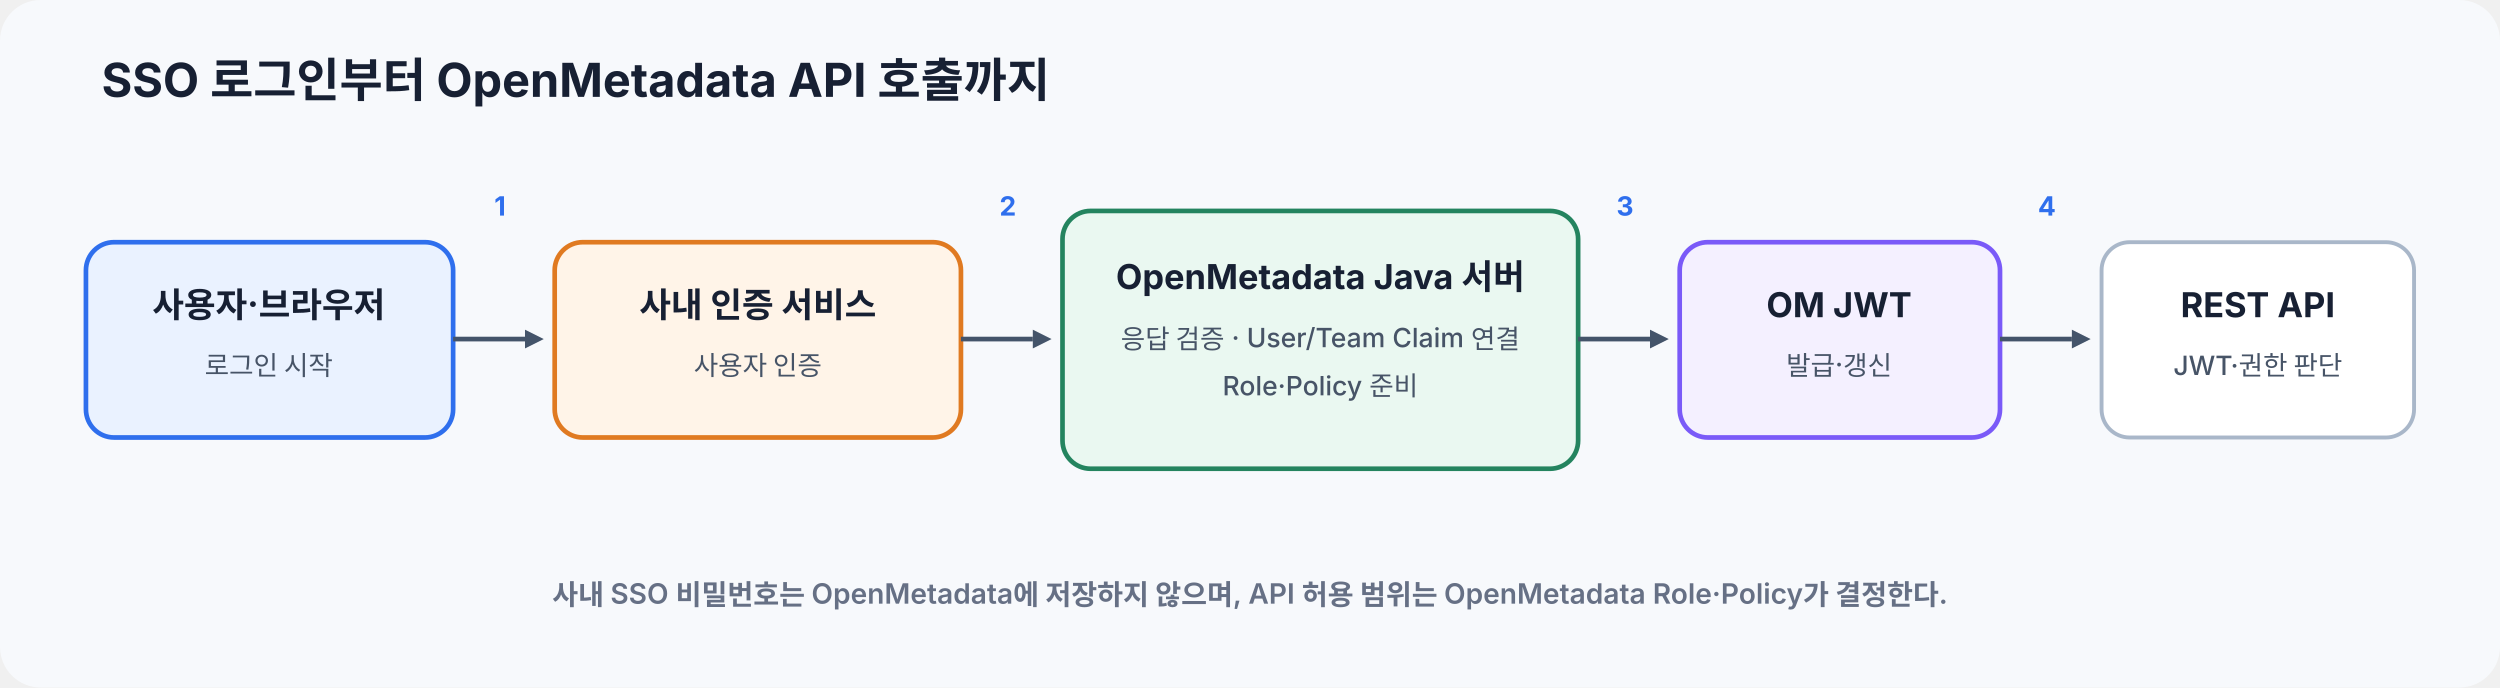
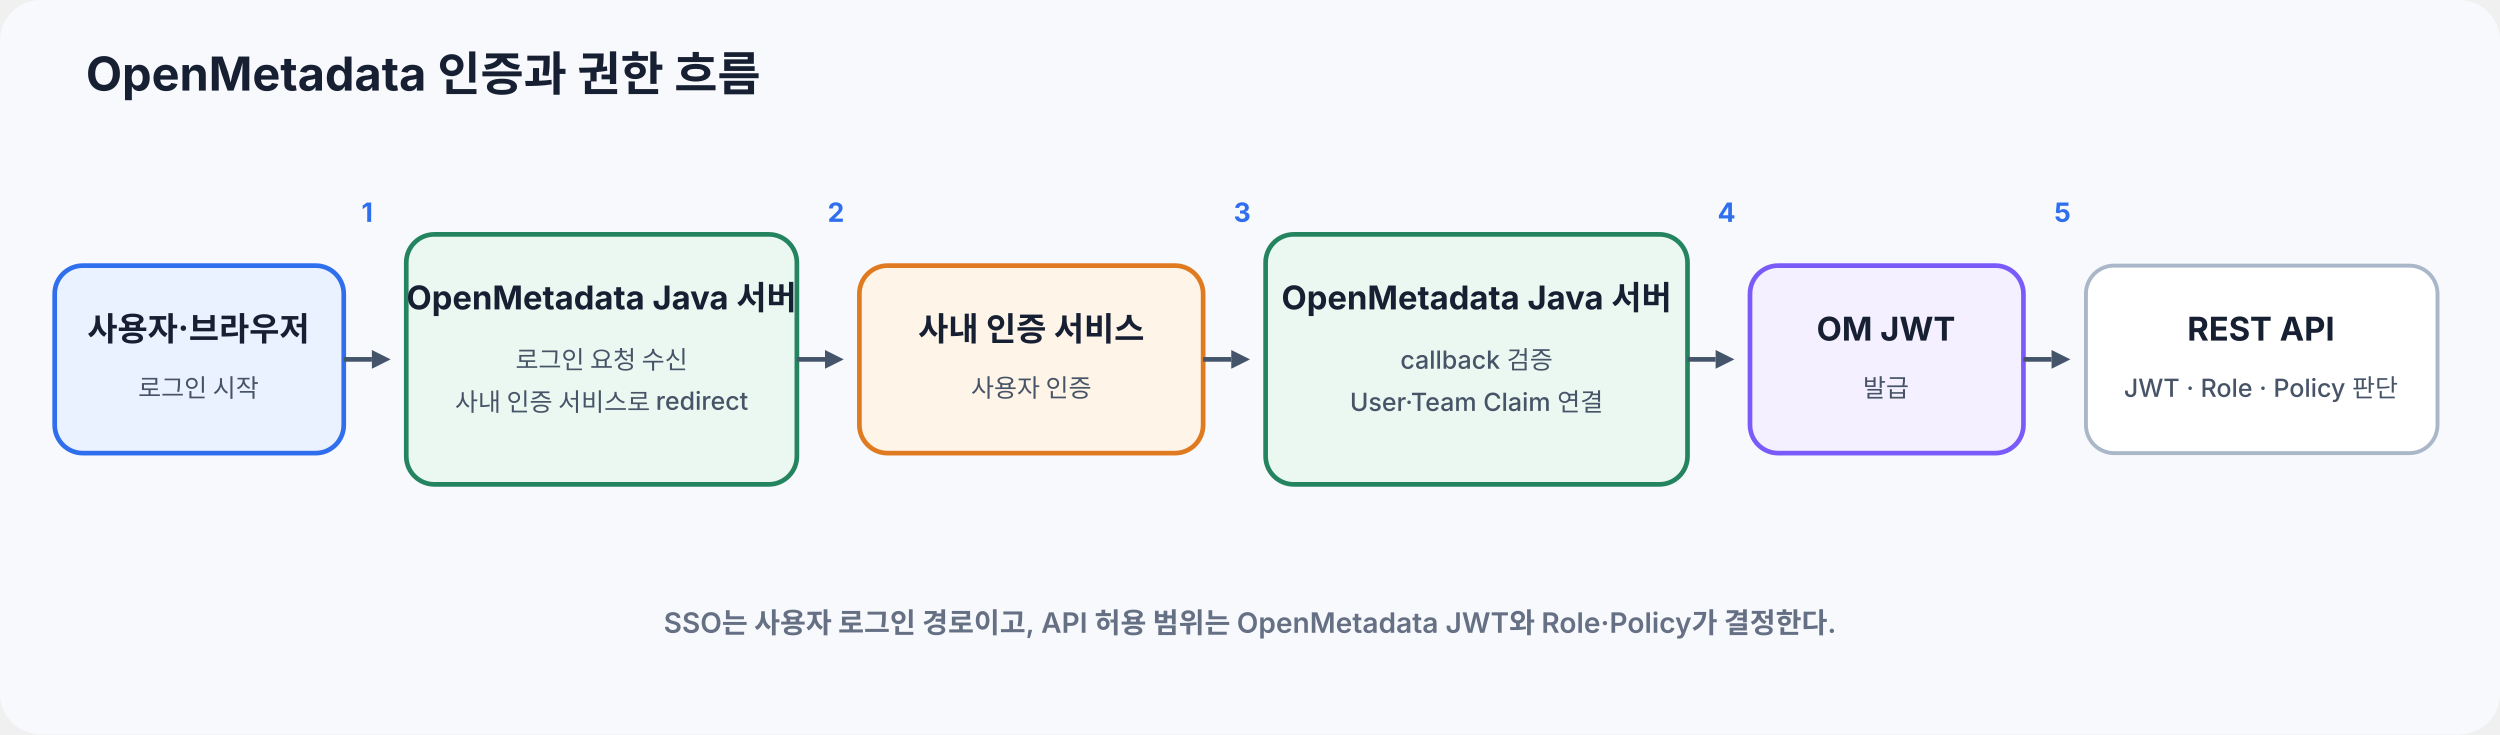
- <svg xmlns="http://www.w3.org/2000/svg" width="1600" height="440" viewBox="0 0 1600 440" role="img" aria-labelledby="title desc">
+ <svg xmlns="http://www.w3.org/2000/svg" width="1600" height="470" viewBox="0 0 1600 470" role="img" aria-labelledby="title desc">
  <defs>
-     <marker id="arrow" markerWidth="12" markerHeight="12" refX="10" refY="6" orient="auto">
-       <path d="M0,0 L12,6 L0,12 Z" fill="#44546A" />
-     </marker>
    <style>
      .bg { fill:#F7F9FC; }
      .user { fill:#EAF2FF; stroke:#2F6FED; stroke-width:3; }
+       .server { fill:#EAF8F1; stroke:#24845F; stroke-width:3; }
      .sso { fill:#FFF4E8; stroke:#E07A21; stroke-width:3; }
-       .server { fill:#EAF8F1; stroke:#24845F; stroke-width:3; }
      .token { fill:#F4F0FF; stroke:#7A5AF8; stroke-width:3; }
      .api { fill:#FFFFFF; stroke:#A9B7C9; stroke-width:2.5; }
      .line { stroke:#44546A; stroke-width:3; fill:none; }
      .arrowHead { fill:#44546A; }
      .title { font:700 30px -apple-system,BlinkMacSystemFont,"Segoe UI","Noto Sans KR",sans-serif; fill:#172033; }
-       .label { font:700 22px -apple-system,BlinkMacSystemFont,"Segoe UI","Noto Sans KR",sans-serif; fill:#172033; }
-       .small { font:500 17px -apple-system,BlinkMacSystemFont,"Segoe UI","Noto Sans KR",sans-serif; fill:#475467; }
+       .label { font:700 21px -apple-system,BlinkMacSystemFont,"Segoe UI","Noto Sans KR",sans-serif; fill:#172033; }
+       .small { font:500 16px -apple-system,BlinkMacSystemFont,"Segoe UI","Noto Sans KR",sans-serif; fill:#475467; }
      .step { font:700 17px -apple-system,BlinkMacSystemFont,"Segoe UI","Noto Sans KR",sans-serif; fill:#2F6FED; }
      .note { font:600 18px -apple-system,BlinkMacSystemFont,"Segoe UI","Noto Sans KR",sans-serif; fill:#667085; }
    </style>
  </defs>
-   <rect class="bg" width="1600" height="440" rx="26" />
-   <text class="title" x="65" y="62">SSO 로그인부터 OpenMetadata API 호출까지</text>
-   <rect class="user" x="55" y="155" width="235" height="125" rx="18" />
-   <text class="label" x="172" y="203" text-anchor="middle">사용자·브라우저</text>
-   <text class="small" x="172" y="240" text-anchor="middle">로그인 시작</text>
-   <path class="line" d="M290 217 H336" />
-   <polygon class="arrowHead" points="348,217 336,211 336,223" />
-   <text class="step" x="320" y="138" text-anchor="middle">1</text>
-   <rect class="sso" x="355" y="155" width="260" height="125" rx="18" />
-   <text class="label" x="485" y="203" text-anchor="middle">사내 인증 서비스</text>
-   <text class="small" x="485" y="240" text-anchor="middle">사용자 인증</text>
-   <path class="line" d="M615 217 H661" />
-   <polygon class="arrowHead" points="673,217 661,211 661,223" />
-   <text class="step" x="645" y="138" text-anchor="middle">2</text>
-   <rect class="server" x="680" y="135" width="330" height="165" rx="18" />
-   <text class="label" x="845" y="185" text-anchor="middle">OpenMetadata Java 서버</text>
-   <text class="small" x="845" y="223" text-anchor="middle">응답 검증 · User/Team Claim 연결</text>
-   <text class="small" x="845" y="253" text-anchor="middle">Role·Policy 준비</text>
-   <path class="line" d="M1010 217 H1056" />
-   <polygon class="arrowHead" points="1068,217 1056,211 1056,223" />
-   <text class="step" x="1040" y="138" text-anchor="middle">3</text>
-   <rect class="token" x="1075" y="155" width="205" height="125" rx="18" />
-   <text class="label" x="1177" y="203" text-anchor="middle">OM JWT</text>
-   <text class="small" x="1177" y="240" text-anchor="middle">발급·갱신</text>
-   <path class="line" d="M1280 217 H1326" />
-   <polygon class="arrowHead" points="1338,217 1326,211 1326,223" />
-   <text class="step" x="1310" y="138" text-anchor="middle">4</text>
-   <rect class="api" x="1345" y="155" width="200" height="125" rx="18" />
-   <text class="label" x="1445" y="203" text-anchor="middle">REST API</text>
-   <text class="small" x="1445" y="240" text-anchor="middle">JWT·권한 판단</text>
-   <text class="note" x="800" y="387" text-anchor="middle">사내 SSO 비밀번호는 OpenMetadata에 저장하지 않으며, API 허용 범위는 OpenMetadata Role·Policy가 결정한다.</text>
+   <rect class="bg" width="1600" height="470" rx="26" />
+   <text class="title" x="55" y="58">OpenMetadata 인증과 권한 흐름</text>
+   <rect class="user" x="35" y="170" width="185" height="120" rx="18" />
+   <text class="label" x="127" y="218" text-anchor="middle">사용자·브라우저</text>
+   <text class="small" x="127" y="254" text-anchor="middle">로그인 시작</text>
+   <path class="line" d="M220 230 H238" />
+   <polygon class="arrowHead" points="250,230 238,224 238,236" />
+   <text class="step" x="235" y="142" text-anchor="middle">1</text>
+   <rect class="server" x="260" y="150" width="250" height="160" rx="18" />
+   <text class="label" x="385" y="198" text-anchor="middle">OpenMetadata Java 서버</text>
+   <text class="small" x="385" y="236" text-anchor="middle">로그인 요청 수신</text>
+   <text class="small" x="385" y="263" text-anchor="middle">사내 인증 서비스로 redirect</text>
+   <path class="line" d="M510 230 H528" />
+   <polygon class="arrowHead" points="540,230 528,224 528,236" />
+   <text class="step" x="535" y="142" text-anchor="middle">2</text>
+   <rect class="sso" x="550" y="170" width="220" height="120" rx="18" />
+   <text class="label" x="660" y="218" text-anchor="middle">사내 인증 서비스</text>
+   <text class="small" x="660" y="254" text-anchor="middle">사용자 인증</text>
+   <path class="line" d="M770 230 H788" />
+   <polygon class="arrowHead" points="800,230 788,224 788,236" />
+   <text class="step" x="795" y="142" text-anchor="middle">3</text>
+   <rect class="server" x="810" y="150" width="270" height="160" rx="18" />
+   <text class="label" x="945" y="198" text-anchor="middle">OpenMetadata Java 서버</text>
+   <text class="small" x="945" y="236" text-anchor="middle">callback 검증</text>
+   <text class="small" x="945" y="263" text-anchor="middle">User·Team Claim 연결</text>
+   <path class="line" d="M1080 230 H1098" />
+   <polygon class="arrowHead" points="1110,230 1098,224 1098,236" />
+   <text class="step" x="1105" y="142" text-anchor="middle">4</text>
+   <rect class="token" x="1120" y="170" width="175" height="120" rx="18" />
+   <text class="label" x="1207" y="218" text-anchor="middle">OM JWT</text>
+   <text class="small" x="1207" y="254" text-anchor="middle">발급</text>
+   <path class="line" d="M1295 230 H1313" />
+   <polygon class="arrowHead" points="1325,230 1313,224 1313,236" />
+   <text class="step" x="1320" y="142" text-anchor="middle">5</text>
+   <rect class="api" x="1335" y="170" width="225" height="120" rx="18" />
+   <text class="label" x="1447" y="218" text-anchor="middle">REST API</text>
+   <text class="small" x="1447" y="254" text-anchor="middle">JWT · Role · Policy 판단</text>
+   <text class="note" x="800" y="405" text-anchor="middle">SSO는 사용자 로그인 경로이고, API 허용 범위는 OpenMetadata JWT와 Role·Policy가 결정한다.</text>
</svg>
